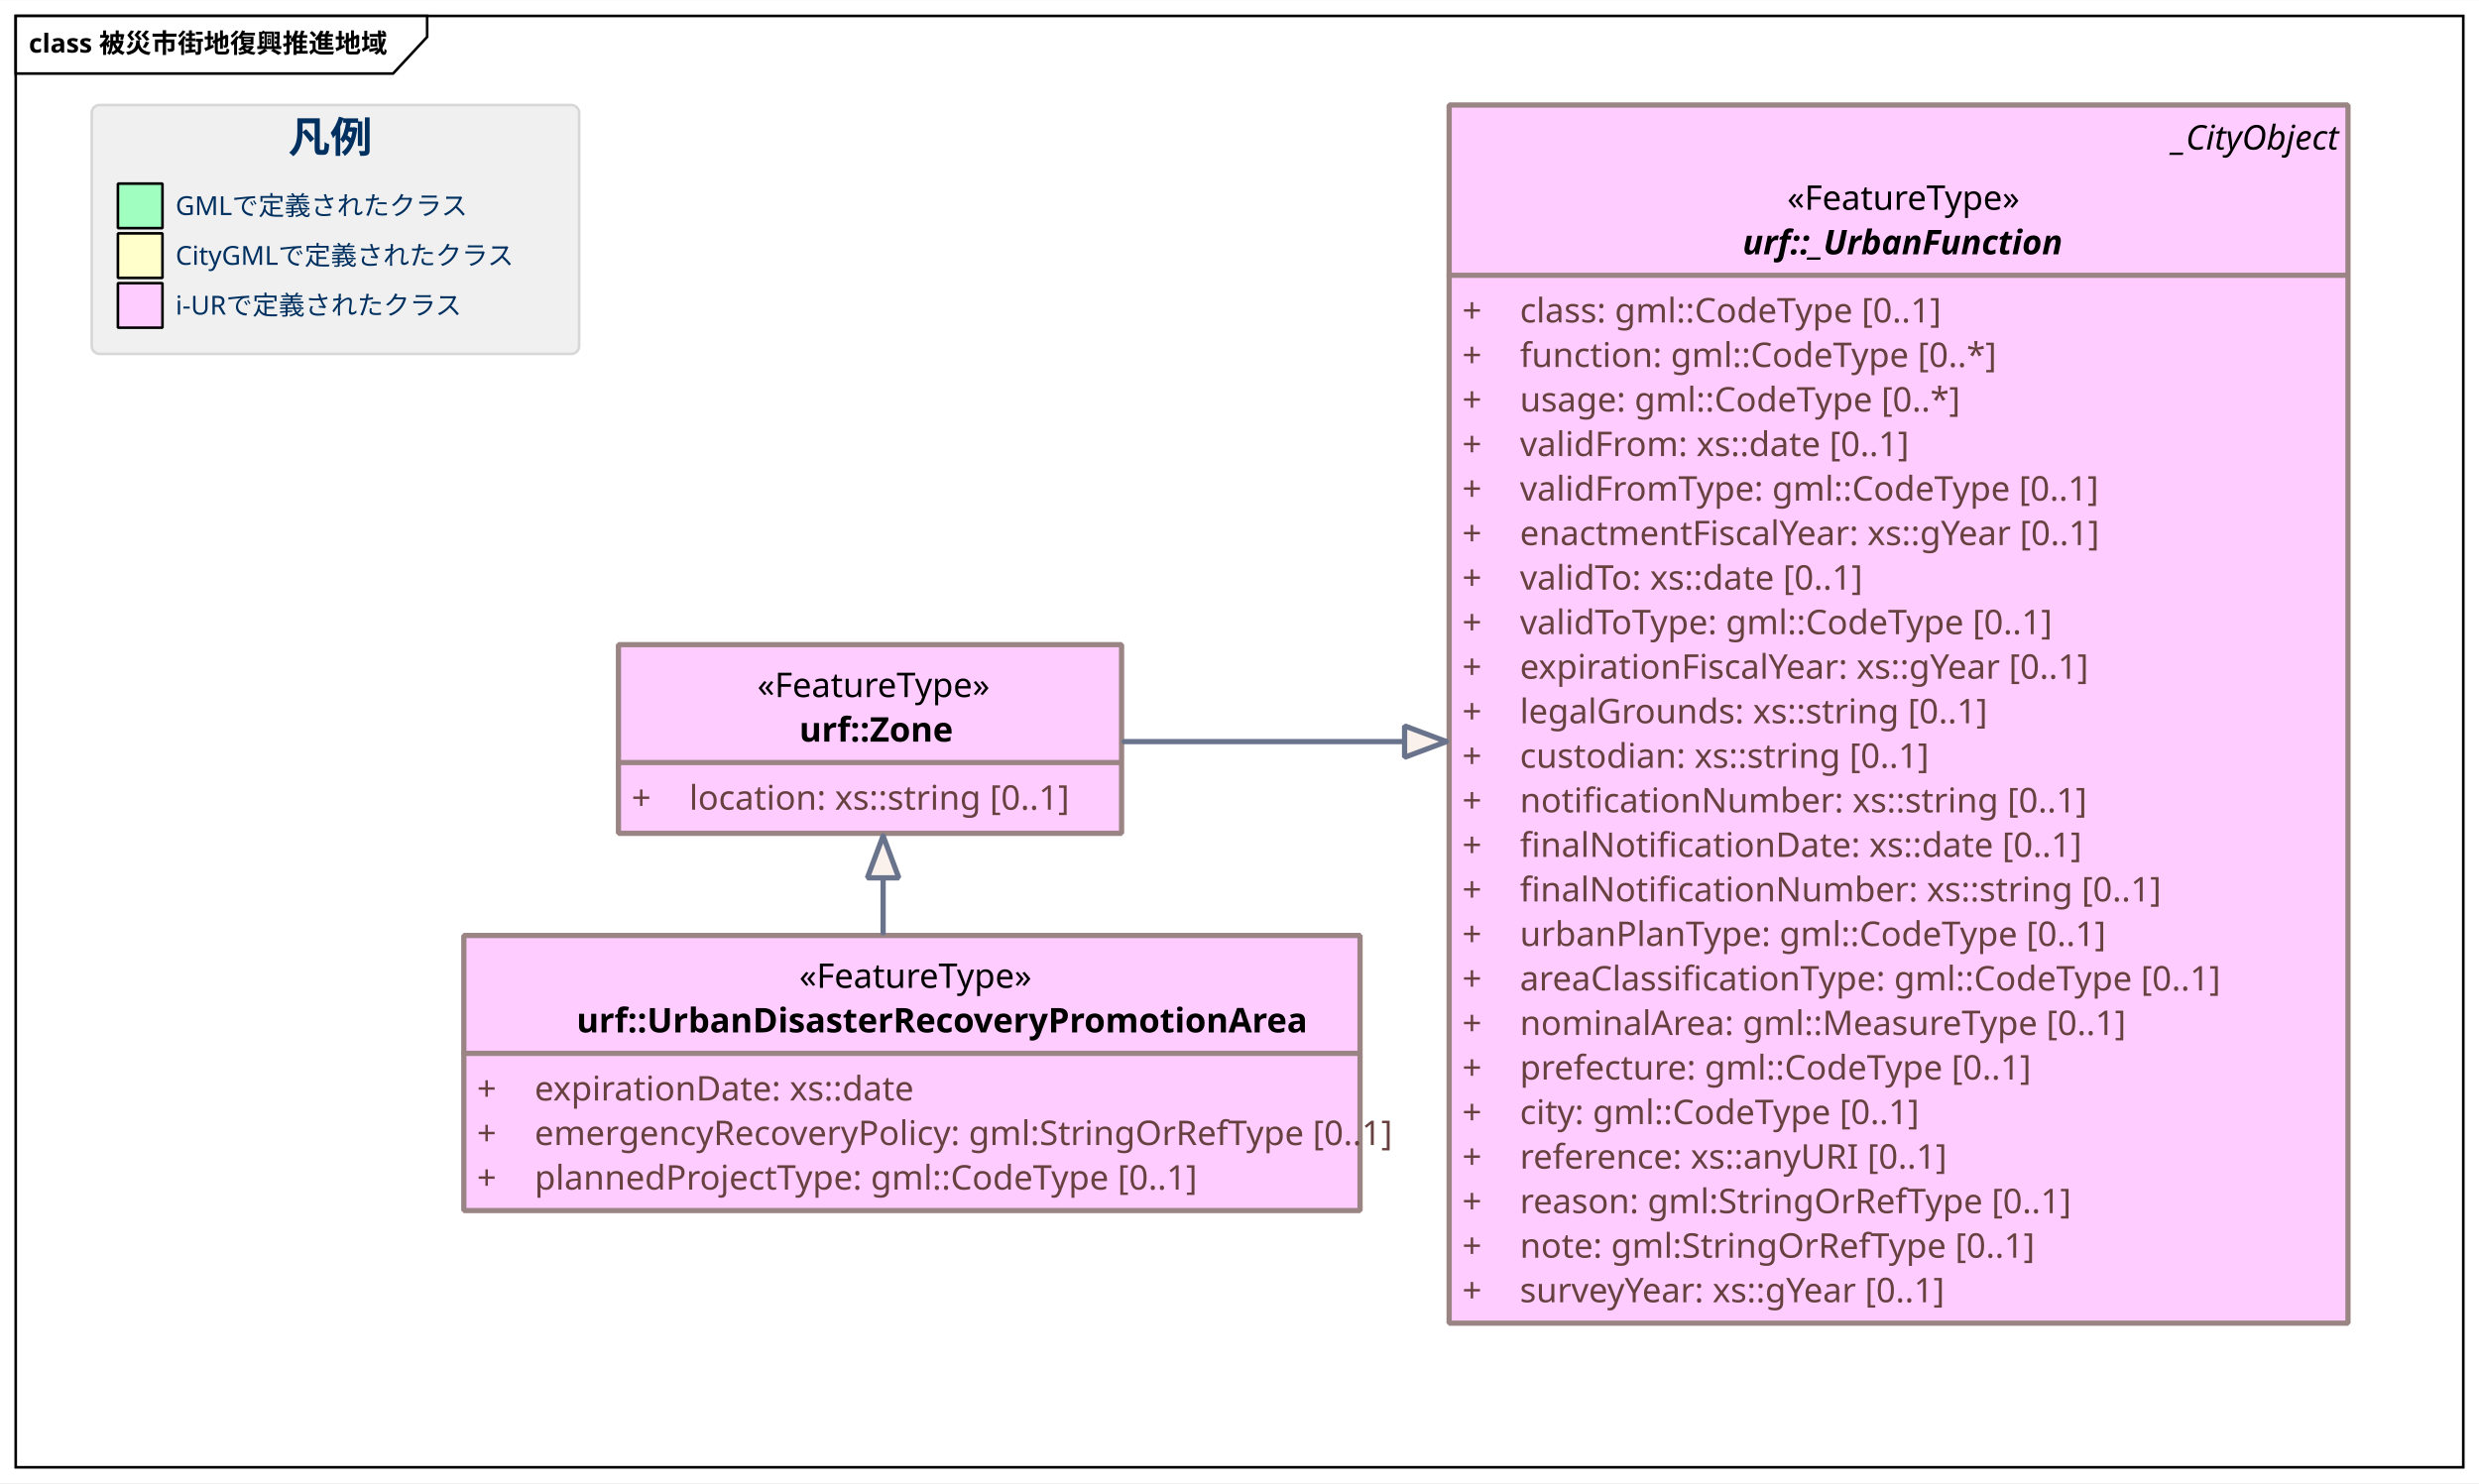
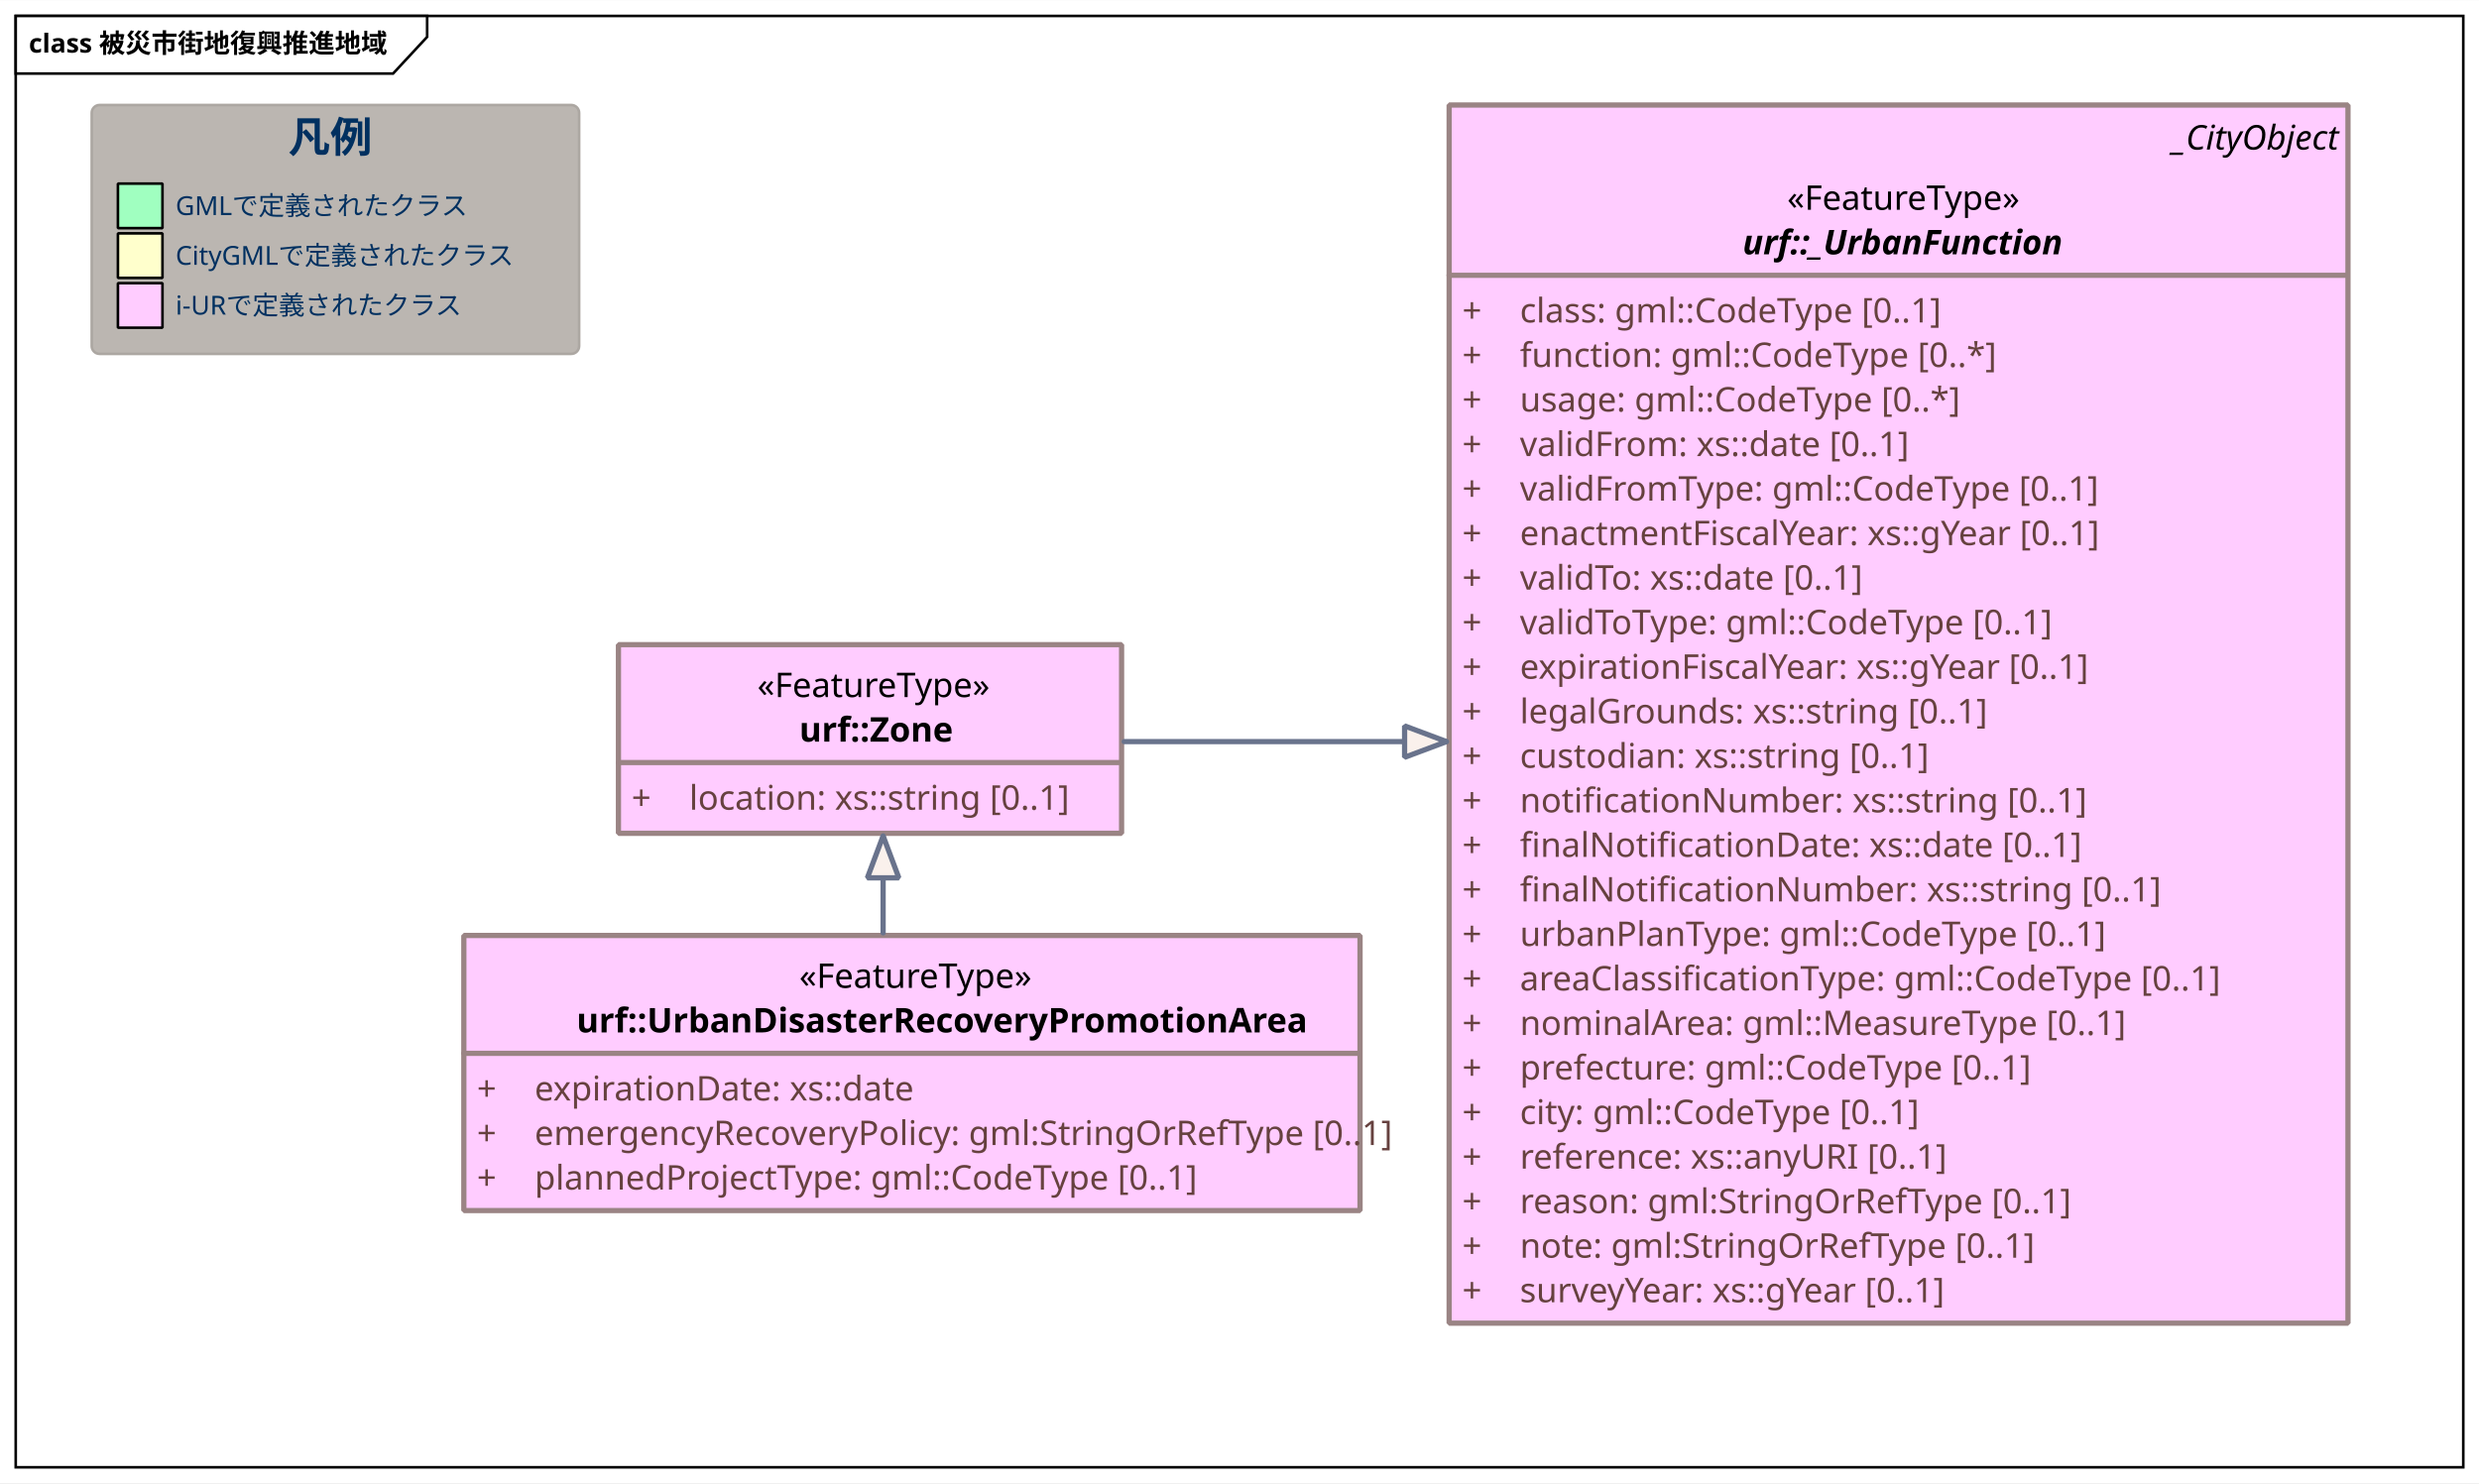
<svg xmlns="http://www.w3.org/2000/svg" width="25.03cm" height="14.98cm" viewBox="0 0 946 566">
  <g style="fill:#FFFFFF;fill-opacity:1.00;">
    <rect x="0" y="0" width="946" height="566" shape-rendering="auto" />
  </g>
  <g style="stroke-width:1;stroke-linecap:square;stroke-linejoin:miter; fill:#000000;fill-opacity:0.00; stroke:#000000; stroke-opacity:1.00">
    <path d="M 6 6 L 6 560 L 940 560 L 940 6 L 6 6" shape-rendering="auto" />
  </g>
  <g style="stroke-width:1;stroke-linecap:square;stroke-linejoin:miter; fill:#FFFFFF;fill-opacity:1.00; stroke:#000000; stroke-opacity:1.00">
    <polygon points="6 28 150 28 163 14 163 6 6 6 6 28" shape-rendering="auto" style="fill-rule:evenodd;" />
  </g>
  <g style="stroke-width:1;stroke-linecap:square;stroke-linejoin:miter; fill:#000000;fill-opacity:1.00; stroke:#000000; stroke-opacity:0.00">
    <text x="11.00" y="20.00" textLength="137" style="font-family:メイリオ; font-weight:700; font-style:normal; font-size:10px; fill:#000000;fill-opacity:1.00; stroke:#000000; stroke-opacity:0.00 stroke-width:0; white-space: pre;" xml:space="preserve" transform="rotate(-0.00 11.00 20.00)">class 被災市街地復興推進地域</text>
  </g>
  <g style="stroke-width:2;stroke-linecap:round;stroke-linejoin:bevel; fill:#FFCCFF;fill-opacity:1.00; stroke:#9A8484; stroke-opacity:1.00">
    <rect x="553" y="40" width="343" height="465" rx="0.00" shape-rendering="auto" />
  </g>
  <g style="stroke-width:1;stroke-linecap:round;stroke-linejoin:bevel; fill:#000000;fill-opacity:1.00; stroke:#000000; stroke-opacity:0.00">
    <text x="829.00" y="57.00" textLength="64" style="font-family:Yu Gothic UI; font-weight:400; font-style:italic; font-size:13px; fill:#000000;fill-opacity:1.00; stroke:#000000; stroke-opacity:0.00 stroke-width:0; white-space: pre;" xml:space="preserve" transform="rotate(-0.00 829.00 57.00)">_CityObject</text>
    <text x="682.00" y="80.00" textLength="85" style="font-family:Yu Gothic UI; font-weight:400; font-style:normal; font-size:13px; fill:#000000;fill-opacity:1.00; stroke:#000000; stroke-opacity:0.00 stroke-width:0; white-space: pre;" xml:space="preserve" transform="rotate(-0.00 682.00 80.00)">«FeatureType»</text>
    <text x="665.00" y="97.00" textLength="118" style="font-family:Yu Gothic UI; font-weight:700; font-style:italic; font-size:13px; fill:#000000;fill-opacity:1.00; stroke:#000000; stroke-opacity:0.00 stroke-width:0; white-space: pre;" xml:space="preserve" transform="rotate(-0.00 665.00 97.00)">urf::_UrbanFunction</text>
  </g>
  <g style="stroke-width:2;stroke-linecap:round;stroke-linejoin:bevel; fill:#000000;fill-opacity:0.00; stroke:#9A8484; stroke-opacity:1.00">
    <path d="M 553 105 L 895 105" shape-rendering="auto" />
  </g>
  <g style="stroke-width:1;stroke-linecap:round;stroke-linejoin:bevel; fill:#66413F;fill-opacity:1.00; stroke:#000000; stroke-opacity:0.00">
    <text x="558.00" y="123.00" textLength="13" style="font-family:Yu Gothic UI; font-weight:400; font-style:normal; font-size:13px; fill:#66413F;fill-opacity:1.00; stroke:#000000; stroke-opacity:0.00 stroke-width:0; white-space: pre;" xml:space="preserve" transform="rotate(-0.00 558.00 123.00)">+ </text>
    <text x="580.00" y="123.00" textLength="154" style="font-family:Yu Gothic UI; font-weight:400; font-style:normal; font-size:13px; fill:#66413F;fill-opacity:1.00; stroke:#000000; stroke-opacity:0.00 stroke-width:0; white-space: pre;" xml:space="preserve" transform="rotate(-0.00 580.00 123.00)">class: gml::CodeType [0..1]</text>
    <text x="558.00" y="140.00" textLength="13" style="font-family:Yu Gothic UI; font-weight:400; font-style:normal; font-size:13px; fill:#66413F;fill-opacity:1.00; stroke:#000000; stroke-opacity:0.00 stroke-width:0; white-space: pre;" xml:space="preserve" transform="rotate(-0.00 558.00 140.00)">+ </text>
    <text x="580.00" y="140.00" textLength="170" style="font-family:Yu Gothic UI; font-weight:400; font-style:normal; font-size:13px; fill:#66413F;fill-opacity:1.00; stroke:#000000; stroke-opacity:0.00 stroke-width:0; white-space: pre;" xml:space="preserve" transform="rotate(-0.00 580.00 140.00)">function: gml::CodeType [0..*]</text>
    <text x="558.00" y="157.00" textLength="13" style="font-family:Yu Gothic UI; font-weight:400; font-style:normal; font-size:13px; fill:#66413F;fill-opacity:1.00; stroke:#000000; stroke-opacity:0.00 stroke-width:0; white-space: pre;" xml:space="preserve" transform="rotate(-0.00 558.00 157.00)">+ </text>
    <text x="580.00" y="157.00" textLength="159" style="font-family:Yu Gothic UI; font-weight:400; font-style:normal; font-size:13px; fill:#66413F;fill-opacity:1.00; stroke:#000000; stroke-opacity:0.00 stroke-width:0; white-space: pre;" xml:space="preserve" transform="rotate(-0.00 580.00 157.00)">usage: gml::CodeType [0..*]</text>
    <text x="558.00" y="174.00" textLength="13" style="font-family:Yu Gothic UI; font-weight:400; font-style:normal; font-size:13px; fill:#66413F;fill-opacity:1.00; stroke:#000000; stroke-opacity:0.00 stroke-width:0; white-space: pre;" xml:space="preserve" transform="rotate(-0.00 558.00 174.00)">+ </text>
    <text x="580.00" y="174.00" textLength="140" style="font-family:Yu Gothic UI; font-weight:400; font-style:normal; font-size:13px; fill:#66413F;fill-opacity:1.00; stroke:#000000; stroke-opacity:0.00 stroke-width:0; white-space: pre;" xml:space="preserve" transform="rotate(-0.00 580.00 174.00)">validFrom: xs::date [0..1]</text>
    <text x="558.00" y="191.00" textLength="13" style="font-family:Yu Gothic UI; font-weight:400; font-style:normal; font-size:13px; fill:#66413F;fill-opacity:1.00; stroke:#000000; stroke-opacity:0.00 stroke-width:0; white-space: pre;" xml:space="preserve" transform="rotate(-0.00 558.00 191.00)">+ </text>
    <text x="580.00" y="191.00" textLength="211" style="font-family:Yu Gothic UI; font-weight:400; font-style:normal; font-size:13px; fill:#66413F;fill-opacity:1.00; stroke:#000000; stroke-opacity:0.00 stroke-width:0; white-space: pre;" xml:space="preserve" transform="rotate(-0.00 580.00 191.00)">validFromType: gml::CodeType [0..1]</text>
    <text x="558.00" y="208.00" textLength="13" style="font-family:Yu Gothic UI; font-weight:400; font-style:normal; font-size:13px; fill:#66413F;fill-opacity:1.00; stroke:#000000; stroke-opacity:0.00 stroke-width:0; white-space: pre;" xml:space="preserve" transform="rotate(-0.00 558.00 208.00)">+ </text>
    <text x="580.00" y="208.00" textLength="208" style="font-family:Yu Gothic UI; font-weight:400; font-style:normal; font-size:13px; fill:#66413F;fill-opacity:1.00; stroke:#000000; stroke-opacity:0.00 stroke-width:0; white-space: pre;" xml:space="preserve" transform="rotate(-0.00 580.00 208.00)">enactmentFiscalYear: xs::gYear [0..1]</text>
    <text x="558.00" y="225.00" textLength="13" style="font-family:Yu Gothic UI; font-weight:400; font-style:normal; font-size:13px; fill:#66413F;fill-opacity:1.00; stroke:#000000; stroke-opacity:0.00 stroke-width:0; white-space: pre;" xml:space="preserve" transform="rotate(-0.00 558.00 225.00)">+ </text>
    <text x="580.00" y="225.00" textLength="125" style="font-family:Yu Gothic UI; font-weight:400; font-style:normal; font-size:13px; fill:#66413F;fill-opacity:1.00; stroke:#000000; stroke-opacity:0.00 stroke-width:0; white-space: pre;" xml:space="preserve" transform="rotate(-0.00 580.00 225.00)">validTo: xs::date [0..1]</text>
    <text x="558.00" y="242.00" textLength="13" style="font-family:Yu Gothic UI; font-weight:400; font-style:normal; font-size:13px; fill:#66413F;fill-opacity:1.00; stroke:#000000; stroke-opacity:0.00 stroke-width:0; white-space: pre;" xml:space="preserve" transform="rotate(-0.00 558.00 242.00)">+ </text>
    <text x="580.00" y="242.00" textLength="196" style="font-family:Yu Gothic UI; font-weight:400; font-style:normal; font-size:13px; fill:#66413F;fill-opacity:1.00; stroke:#000000; stroke-opacity:0.00 stroke-width:0; white-space: pre;" xml:space="preserve" transform="rotate(-0.00 580.00 242.00)">validToType: gml::CodeType [0..1]</text>
    <text x="558.00" y="259.00" textLength="13" style="font-family:Yu Gothic UI; font-weight:400; font-style:normal; font-size:13px; fill:#66413F;fill-opacity:1.00; stroke:#000000; stroke-opacity:0.00 stroke-width:0; white-space: pre;" xml:space="preserve" transform="rotate(-0.00 558.00 259.00)">+ </text>
    <text x="580.00" y="259.00" textLength="206" style="font-family:Yu Gothic UI; font-weight:400; font-style:normal; font-size:13px; fill:#66413F;fill-opacity:1.00; stroke:#000000; stroke-opacity:0.00 stroke-width:0; white-space: pre;" xml:space="preserve" transform="rotate(-0.00 580.00 259.00)">expirationFiscalYear: xs::gYear [0..1]</text>
    <text x="558.00" y="276.00" textLength="13" style="font-family:Yu Gothic UI; font-weight:400; font-style:normal; font-size:13px; fill:#66413F;fill-opacity:1.00; stroke:#000000; stroke-opacity:0.00 stroke-width:0; white-space: pre;" xml:space="preserve" transform="rotate(-0.00 558.00 276.00)">+ </text>
    <text x="580.00" y="276.00" textLength="168" style="font-family:Yu Gothic UI; font-weight:400; font-style:normal; font-size:13px; fill:#66413F;fill-opacity:1.00; stroke:#000000; stroke-opacity:0.00 stroke-width:0; white-space: pre;" xml:space="preserve" transform="rotate(-0.00 580.00 276.00)">legalGrounds: xs::string [0..1]</text>
    <text x="558.00" y="293.00" textLength="13" style="font-family:Yu Gothic UI; font-weight:400; font-style:normal; font-size:13px; fill:#66413F;fill-opacity:1.00; stroke:#000000; stroke-opacity:0.00 stroke-width:0; white-space: pre;" xml:space="preserve" transform="rotate(-0.00 558.00 293.00)">+ </text>
    <text x="580.00" y="293.00" textLength="146" style="font-family:Yu Gothic UI; font-weight:400; font-style:normal; font-size:13px; fill:#66413F;fill-opacity:1.00; stroke:#000000; stroke-opacity:0.00 stroke-width:0; white-space: pre;" xml:space="preserve" transform="rotate(-0.00 580.00 293.00)">custodian: xs::string [0..1]</text>
    <text x="558.00" y="310.00" textLength="13" style="font-family:Yu Gothic UI; font-weight:400; font-style:normal; font-size:13px; fill:#66413F;fill-opacity:1.00; stroke:#000000; stroke-opacity:0.00 stroke-width:0; white-space: pre;" xml:space="preserve" transform="rotate(-0.00 558.00 310.00)">+ </text>
    <text x="580.00" y="310.00" textLength="202" style="font-family:Yu Gothic UI; font-weight:400; font-style:normal; font-size:13px; fill:#66413F;fill-opacity:1.00; stroke:#000000; stroke-opacity:0.00 stroke-width:0; white-space: pre;" xml:space="preserve" transform="rotate(-0.00 580.00 310.00)">notificationNumber: xs::string [0..1]</text>
    <text x="558.00" y="327.00" textLength="13" style="font-family:Yu Gothic UI; font-weight:400; font-style:normal; font-size:13px; fill:#66413F;fill-opacity:1.00; stroke:#000000; stroke-opacity:0.00 stroke-width:0; white-space: pre;" xml:space="preserve" transform="rotate(-0.00 558.00 327.00)">+ </text>
    <text x="580.00" y="327.00" textLength="201" style="font-family:Yu Gothic UI; font-weight:400; font-style:normal; font-size:13px; fill:#66413F;fill-opacity:1.00; stroke:#000000; stroke-opacity:0.00 stroke-width:0; white-space: pre;" xml:space="preserve" transform="rotate(-0.00 580.00 327.00)">finalNotificationDate: xs::date [0..1]</text>
    <text x="558.00" y="344.00" textLength="13" style="font-family:Yu Gothic UI; font-weight:400; font-style:normal; font-size:13px; fill:#66413F;fill-opacity:1.00; stroke:#000000; stroke-opacity:0.00 stroke-width:0; white-space: pre;" xml:space="preserve" transform="rotate(-0.00 558.00 344.00)">+ </text>
    <text x="580.00" y="344.00" textLength="229" style="font-family:Yu Gothic UI; font-weight:400; font-style:normal; font-size:13px; fill:#66413F;fill-opacity:1.00; stroke:#000000; stroke-opacity:0.00 stroke-width:0; white-space: pre;" xml:space="preserve" transform="rotate(-0.00 580.00 344.00)">finalNotificationNumber: xs::string [0..1]</text>
    <text x="558.00" y="361.00" textLength="13" style="font-family:Yu Gothic UI; font-weight:400; font-style:normal; font-size:13px; fill:#66413F;fill-opacity:1.00; stroke:#000000; stroke-opacity:0.00 stroke-width:0; white-space: pre;" xml:space="preserve" transform="rotate(-0.00 558.00 361.00)">+ </text>
    <text x="580.00" y="361.00" textLength="212" style="font-family:Yu Gothic UI; font-weight:400; font-style:normal; font-size:13px; fill:#66413F;fill-opacity:1.00; stroke:#000000; stroke-opacity:0.00 stroke-width:0; white-space: pre;" xml:space="preserve" transform="rotate(-0.00 580.00 361.00)">urbanPlanType: gml::CodeType [0..1]</text>
    <text x="558.00" y="378.00" textLength="13" style="font-family:Yu Gothic UI; font-weight:400; font-style:normal; font-size:13px; fill:#66413F;fill-opacity:1.00; stroke:#000000; stroke-opacity:0.00 stroke-width:0; white-space: pre;" xml:space="preserve" transform="rotate(-0.00 558.00 378.00)">+ </text>
    <text x="580.00" y="378.00" textLength="255" style="font-family:Yu Gothic UI; font-weight:400; font-style:normal; font-size:13px; fill:#66413F;fill-opacity:1.00; stroke:#000000; stroke-opacity:0.00 stroke-width:0; white-space: pre;" xml:space="preserve" transform="rotate(-0.00 580.00 378.00)">areaClassificationType: gml::CodeType [0..1]</text>
    <text x="558.00" y="395.00" textLength="13" style="font-family:Yu Gothic UI; font-weight:400; font-style:normal; font-size:13px; fill:#66413F;fill-opacity:1.00; stroke:#000000; stroke-opacity:0.00 stroke-width:0; white-space: pre;" xml:space="preserve" transform="rotate(-0.00 558.00 395.00)">+ </text>
    <text x="580.00" y="395.00" textLength="219" style="font-family:Yu Gothic UI; font-weight:400; font-style:normal; font-size:13px; fill:#66413F;fill-opacity:1.00; stroke:#000000; stroke-opacity:0.00 stroke-width:0; white-space: pre;" xml:space="preserve" transform="rotate(-0.00 580.00 395.00)">nominalArea: gml::MeasureType [0..1]</text>
    <text x="558.00" y="412.00" textLength="13" style="font-family:Yu Gothic UI; font-weight:400; font-style:normal; font-size:13px; fill:#66413F;fill-opacity:1.00; stroke:#000000; stroke-opacity:0.00 stroke-width:0; white-space: pre;" xml:space="preserve" transform="rotate(-0.00 558.00 412.00)">+ </text>
    <text x="580.00" y="412.00" textLength="186" style="font-family:Yu Gothic UI; font-weight:400; font-style:normal; font-size:13px; fill:#66413F;fill-opacity:1.00; stroke:#000000; stroke-opacity:0.00 stroke-width:0; white-space: pre;" xml:space="preserve" transform="rotate(-0.00 580.00 412.00)">prefecture: gml::CodeType [0..1]</text>
    <text x="558.00" y="429.00" textLength="13" style="font-family:Yu Gothic UI; font-weight:400; font-style:normal; font-size:13px; fill:#66413F;fill-opacity:1.00; stroke:#000000; stroke-opacity:0.00 stroke-width:0; white-space: pre;" xml:space="preserve" transform="rotate(-0.00 558.00 429.00)">+ </text>
    <text x="580.00" y="429.00" textLength="145" style="font-family:Yu Gothic UI; font-weight:400; font-style:normal; font-size:13px; fill:#66413F;fill-opacity:1.00; stroke:#000000; stroke-opacity:0.00 stroke-width:0; white-space: pre;" xml:space="preserve" transform="rotate(-0.00 580.00 429.00)">city: gml::CodeType [0..1]</text>
    <text x="558.00" y="446.00" textLength="13" style="font-family:Yu Gothic UI; font-weight:400; font-style:normal; font-size:13px; fill:#66413F;fill-opacity:1.00; stroke:#000000; stroke-opacity:0.00 stroke-width:0; white-space: pre;" xml:space="preserve" transform="rotate(-0.00 558.00 446.00)">+ </text>
    <text x="580.00" y="446.00" textLength="152" style="font-family:Yu Gothic UI; font-weight:400; font-style:normal; font-size:13px; fill:#66413F;fill-opacity:1.00; stroke:#000000; stroke-opacity:0.00 stroke-width:0; white-space: pre;" xml:space="preserve" transform="rotate(-0.00 580.00 446.00)">reference: xs::anyURI [0..1]</text>
    <text x="558.00" y="463.00" textLength="13" style="font-family:Yu Gothic UI; font-weight:400; font-style:normal; font-size:13px; fill:#66413F;fill-opacity:1.00; stroke:#000000; stroke-opacity:0.00 stroke-width:0; white-space: pre;" xml:space="preserve" transform="rotate(-0.00 558.00 463.00)">+ </text>
    <text x="580.00" y="463.00" textLength="200" style="font-family:Yu Gothic UI; font-weight:400; font-style:normal; font-size:13px; fill:#66413F;fill-opacity:1.00; stroke:#000000; stroke-opacity:0.00 stroke-width:0; white-space: pre;" xml:space="preserve" transform="rotate(-0.00 580.00 463.00)">reason: gml:StringOrRefType [0..1]</text>
    <text x="558.00" y="480.00" textLength="13" style="font-family:Yu Gothic UI; font-weight:400; font-style:normal; font-size:13px; fill:#66413F;fill-opacity:1.00; stroke:#000000; stroke-opacity:0.00 stroke-width:0; white-space: pre;" xml:space="preserve" transform="rotate(-0.00 558.00 480.00)">+ </text>
    <text x="580.00" y="480.00" textLength="186" style="font-family:Yu Gothic UI; font-weight:400; font-style:normal; font-size:13px; fill:#66413F;fill-opacity:1.00; stroke:#000000; stroke-opacity:0.00 stroke-width:0; white-space: pre;" xml:space="preserve" transform="rotate(-0.00 580.00 480.00)">note: gml:StringOrRefType [0..1]</text>
    <text x="558.00" y="497.00" textLength="13" style="font-family:Yu Gothic UI; font-weight:400; font-style:normal; font-size:13px; fill:#66413F;fill-opacity:1.00; stroke:#000000; stroke-opacity:0.00 stroke-width:0; white-space: pre;" xml:space="preserve" transform="rotate(-0.00 558.00 497.00)">+ </text>
    <text x="580.00" y="497.00" textLength="154" style="font-family:Yu Gothic UI; font-weight:400; font-style:normal; font-size:13px; fill:#66413F;fill-opacity:1.00; stroke:#000000; stroke-opacity:0.00 stroke-width:0; white-space: pre;" xml:space="preserve" transform="rotate(-0.00 580.00 497.00)">surveyYear: xs::gYear [0..1]</text>
  </g>
  <g style="stroke-width:2;stroke-linecap:round;stroke-linejoin:bevel; fill:#FFCCFF;fill-opacity:1.00; stroke:#9A8484; stroke-opacity:1.00">
    <rect x="236" y="246" width="192" height="72" rx="0.00" shape-rendering="auto" />
  </g>
  <g style="stroke-width:1;stroke-linecap:round;stroke-linejoin:bevel; fill:#000000;fill-opacity:1.00; stroke:#000000; stroke-opacity:0.00">
    <text x="289.00" y="266.00" textLength="85" style="font-family:Yu Gothic UI; font-weight:400; font-style:normal; font-size:13px; fill:#000000;fill-opacity:1.00; stroke:#000000; stroke-opacity:0.00 stroke-width:0; white-space: pre;" xml:space="preserve" transform="rotate(-0.00 289.00 266.00)">«FeatureType»</text>
    <text x="305.00" y="283.00" textLength="54" style="font-family:Yu Gothic UI; font-weight:700; font-style:normal; font-size:13px; fill:#000000;fill-opacity:1.00; stroke:#000000; stroke-opacity:0.00 stroke-width:0; white-space: pre;" xml:space="preserve" transform="rotate(-0.00 305.00 283.00)">urf::Zone</text>
  </g>
  <g style="stroke-width:2;stroke-linecap:round;stroke-linejoin:bevel; fill:#000000;fill-opacity:0.00; stroke:#9A8484; stroke-opacity:1.00">
    <path d="M 236 291 L 427 291" shape-rendering="auto" />
  </g>
  <g style="stroke-width:1;stroke-linecap:round;stroke-linejoin:bevel; fill:#66413F;fill-opacity:1.00; stroke:#000000; stroke-opacity:0.00">
    <text x="241.00" y="309.00" textLength="13" style="font-family:Yu Gothic UI; font-weight:400; font-style:normal; font-size:13px; fill:#66413F;fill-opacity:1.00; stroke:#000000; stroke-opacity:0.00 stroke-width:0; white-space: pre;" xml:space="preserve" transform="rotate(-0.00 241.00 309.00)">+ </text>
    <text x="263.00" y="309.00" textLength="136" style="font-family:Yu Gothic UI; font-weight:400; font-style:normal; font-size:13px; fill:#66413F;fill-opacity:1.00; stroke:#000000; stroke-opacity:0.00 stroke-width:0; white-space: pre;" xml:space="preserve" transform="rotate(-0.00 263.00 309.00)">location: xs::string [0..1]</text>
  </g>
  <g style="stroke-width:2;stroke-linecap:round;stroke-linejoin:bevel; fill:#FFCCFF;fill-opacity:1.00; stroke:#9A8484; stroke-opacity:1.00">
    <rect x="177" y="357" width="342" height="105" rx="0.00" shape-rendering="auto" />
  </g>
  <g style="stroke-width:1;stroke-linecap:round;stroke-linejoin:bevel; fill:#000000;fill-opacity:1.00; stroke:#000000; stroke-opacity:0.00">
    <text x="305.00" y="377.00" textLength="85" style="font-family:Yu Gothic UI; font-weight:400; font-style:normal; font-size:13px; fill:#000000;fill-opacity:1.00; stroke:#000000; stroke-opacity:0.00 stroke-width:0; white-space: pre;" xml:space="preserve" transform="rotate(-0.00 305.00 377.00)">«FeatureType»</text>
    <text x="220.00" y="394.00" textLength="256" style="font-family:Yu Gothic UI; font-weight:700; font-style:normal; font-size:13px; fill:#000000;fill-opacity:1.00; stroke:#000000; stroke-opacity:0.00 stroke-width:0; white-space: pre;" xml:space="preserve" transform="rotate(-0.00 220.00 394.00)">urf::UrbanDisasterRecoveryPromotionArea</text>
  </g>
  <g style="stroke-width:2;stroke-linecap:round;stroke-linejoin:bevel; fill:#000000;fill-opacity:0.00; stroke:#9A8484; stroke-opacity:1.00">
    <path d="M 177 402 L 518 402" shape-rendering="auto" />
  </g>
  <g style="stroke-width:1;stroke-linecap:round;stroke-linejoin:bevel; fill:#66413F;fill-opacity:1.00; stroke:#000000; stroke-opacity:0.00">
    <text x="182.00" y="420.00" textLength="13" style="font-family:Yu Gothic UI; font-weight:400; font-style:normal; font-size:13px; fill:#66413F;fill-opacity:1.00; stroke:#000000; stroke-opacity:0.00 stroke-width:0; white-space: pre;" xml:space="preserve" transform="rotate(-0.00 182.00 420.00)">+ </text>
    <text x="204.00" y="420.00" textLength="136" style="font-family:Yu Gothic UI; font-weight:400; font-style:normal; font-size:13px; fill:#66413F;fill-opacity:1.00; stroke:#000000; stroke-opacity:0.00 stroke-width:0; white-space: pre;" xml:space="preserve" transform="rotate(-0.00 204.00 420.00)">expirationDate: xs::date</text>
    <text x="182.00" y="437.00" textLength="13" style="font-family:Yu Gothic UI; font-weight:400; font-style:normal; font-size:13px; fill:#66413F;fill-opacity:1.00; stroke:#000000; stroke-opacity:0.00 stroke-width:0; white-space: pre;" xml:space="preserve" transform="rotate(-0.00 182.00 437.00)">+ </text>
    <text x="204.00" y="437.00" textLength="310" style="font-family:Yu Gothic UI; font-weight:400; font-style:normal; font-size:13px; fill:#66413F;fill-opacity:1.00; stroke:#000000; stroke-opacity:0.00 stroke-width:0; white-space: pre;" xml:space="preserve" transform="rotate(-0.00 204.00 437.00)">emergencyRecoveryPolicy: gml:StringOrRefType [0..1]</text>
    <text x="182.00" y="454.00" textLength="13" style="font-family:Yu Gothic UI; font-weight:400; font-style:normal; font-size:13px; fill:#66413F;fill-opacity:1.00; stroke:#000000; stroke-opacity:0.00 stroke-width:0; white-space: pre;" xml:space="preserve" transform="rotate(-0.00 182.00 454.00)">+ </text>
    <text x="204.00" y="454.00" textLength="241" style="font-family:Yu Gothic UI; font-weight:400; font-style:normal; font-size:13px; fill:#66413F;fill-opacity:1.00; stroke:#000000; stroke-opacity:0.00 stroke-width:0; white-space: pre;" xml:space="preserve" transform="rotate(-0.00 204.00 454.00)">plannedProjectType: gml::CodeType [0..1]</text>
  </g>
-   <g style="stroke-width:1;stroke-linecap:round;stroke-linejoin:bevel; fill:#F0F0F0;fill-opacity:1.00; stroke:#D7D7D7; stroke-opacity:1.00">
+   <g style="stroke-width:1;stroke-linecap:round;stroke-linejoin:bevel; fill:#BBB6B1;fill-opacity:1.00; stroke:#ACA7A2; stroke-opacity:1.00">
    <rect x="35" y="40" width="186" height="95" rx="3.00" shape-rendering="auto" />
  </g>
  <g style="stroke-width:1;stroke-linecap:round;stroke-linejoin:bevel; fill:#A0FFC0;fill-opacity:1.00; stroke:#000000; stroke-opacity:1.00">
    <rect x="45" y="70" width="17" height="17" rx="0.00" shape-rendering="auto" />
  </g>
  <g style="stroke-width:1;stroke-linecap:round;stroke-linejoin:bevel; fill:#003060;fill-opacity:1.00; stroke:#000000; stroke-opacity:0.00">
    <text x="67.00" y="82.00" textLength="111" style="font-family:メイリオ; font-weight:0; font-style:normal; font-size:10px; fill:#003060;fill-opacity:1.00; stroke:#000000; stroke-opacity:0.00 stroke-width:0; white-space: pre;" xml:space="preserve" transform="rotate(-0.00 67.00 82.00)">GMLで定義されたクラス</text>
  </g>
  <g style="stroke-width:1;stroke-linecap:round;stroke-linejoin:bevel; fill:#FFFFCC;fill-opacity:1.00; stroke:#000000; stroke-opacity:1.00">
    <rect x="45" y="89" width="17" height="17" rx="0.00" shape-rendering="auto" />
  </g>
  <g style="stroke-width:1;stroke-linecap:round;stroke-linejoin:bevel; fill:#003060;fill-opacity:1.00; stroke:#000000; stroke-opacity:0.00">
    <text x="67.00" y="101.00" textLength="131" style="font-family:メイリオ; font-weight:0; font-style:normal; font-size:10px; fill:#003060;fill-opacity:1.00; stroke:#000000; stroke-opacity:0.00 stroke-width:0; white-space: pre;" xml:space="preserve" transform="rotate(-0.00 67.00 101.00)">CityGMLで定義されたクラス</text>
  </g>
  <g style="stroke-width:1;stroke-linecap:round;stroke-linejoin:bevel; fill:#FFCCFF;fill-opacity:1.00; stroke:#000000; stroke-opacity:1.00">
    <rect x="45" y="108" width="17" height="17" rx="0.00" shape-rendering="auto" />
  </g>
  <g style="stroke-width:1;stroke-linecap:round;stroke-linejoin:bevel; fill:#003060;fill-opacity:1.00; stroke:#000000; stroke-opacity:0.00">
    <text x="67.00" y="120.00" textLength="111" style="font-family:メイリオ; font-weight:0; font-style:normal; font-size:10px; fill:#003060;fill-opacity:1.00; stroke:#000000; stroke-opacity:0.00 stroke-width:0; white-space: pre;" xml:space="preserve" transform="rotate(-0.00 67.00 120.00)">i-URで定義されたクラス</text>
    <text x="110.00" y="58.00" textLength="22" style="font-family:メイリオ; font-weight:700; font-style:normal; font-size:16px; fill:#003060;fill-opacity:1.00; stroke:#000000; stroke-opacity:0.00 stroke-width:0; white-space: pre;" xml:space="preserve" transform="rotate(-0.00 110.00 58.00)">凡例</text>
  </g>
  <g style="stroke-width:2;stroke-linecap:round;stroke-linejoin:bevel; fill:#000000;fill-opacity:0.00; stroke:#69738C; stroke-opacity:1.00">
    <path d="M 429 283 L 552 283" shape-rendering="auto" />
  </g>
  <g style="stroke-width:2;stroke-linecap:round;stroke-linejoin:bevel; fill:#FAF1EC;fill-opacity:1.00; stroke:#69738C; stroke-opacity:1.00">
    <polygon points="536 289 536 277 552 283" shape-rendering="auto" style="fill-rule:evenodd;" />
  </g>
  <g style="stroke-width:2;stroke-linecap:round;stroke-linejoin:bevel; fill:#000000;fill-opacity:0.00; stroke:#69738C; stroke-opacity:1.00">
    <path d="M 337 356 L 337 319" shape-rendering="auto" />
  </g>
  <g style="stroke-width:2;stroke-linecap:round;stroke-linejoin:bevel; fill:#FAF1EC;fill-opacity:1.00; stroke:#69738C; stroke-opacity:1.00">
    <polygon points="343 335 331 335 337 319" shape-rendering="auto" style="fill-rule:evenodd;" />
  </g>
</svg>
